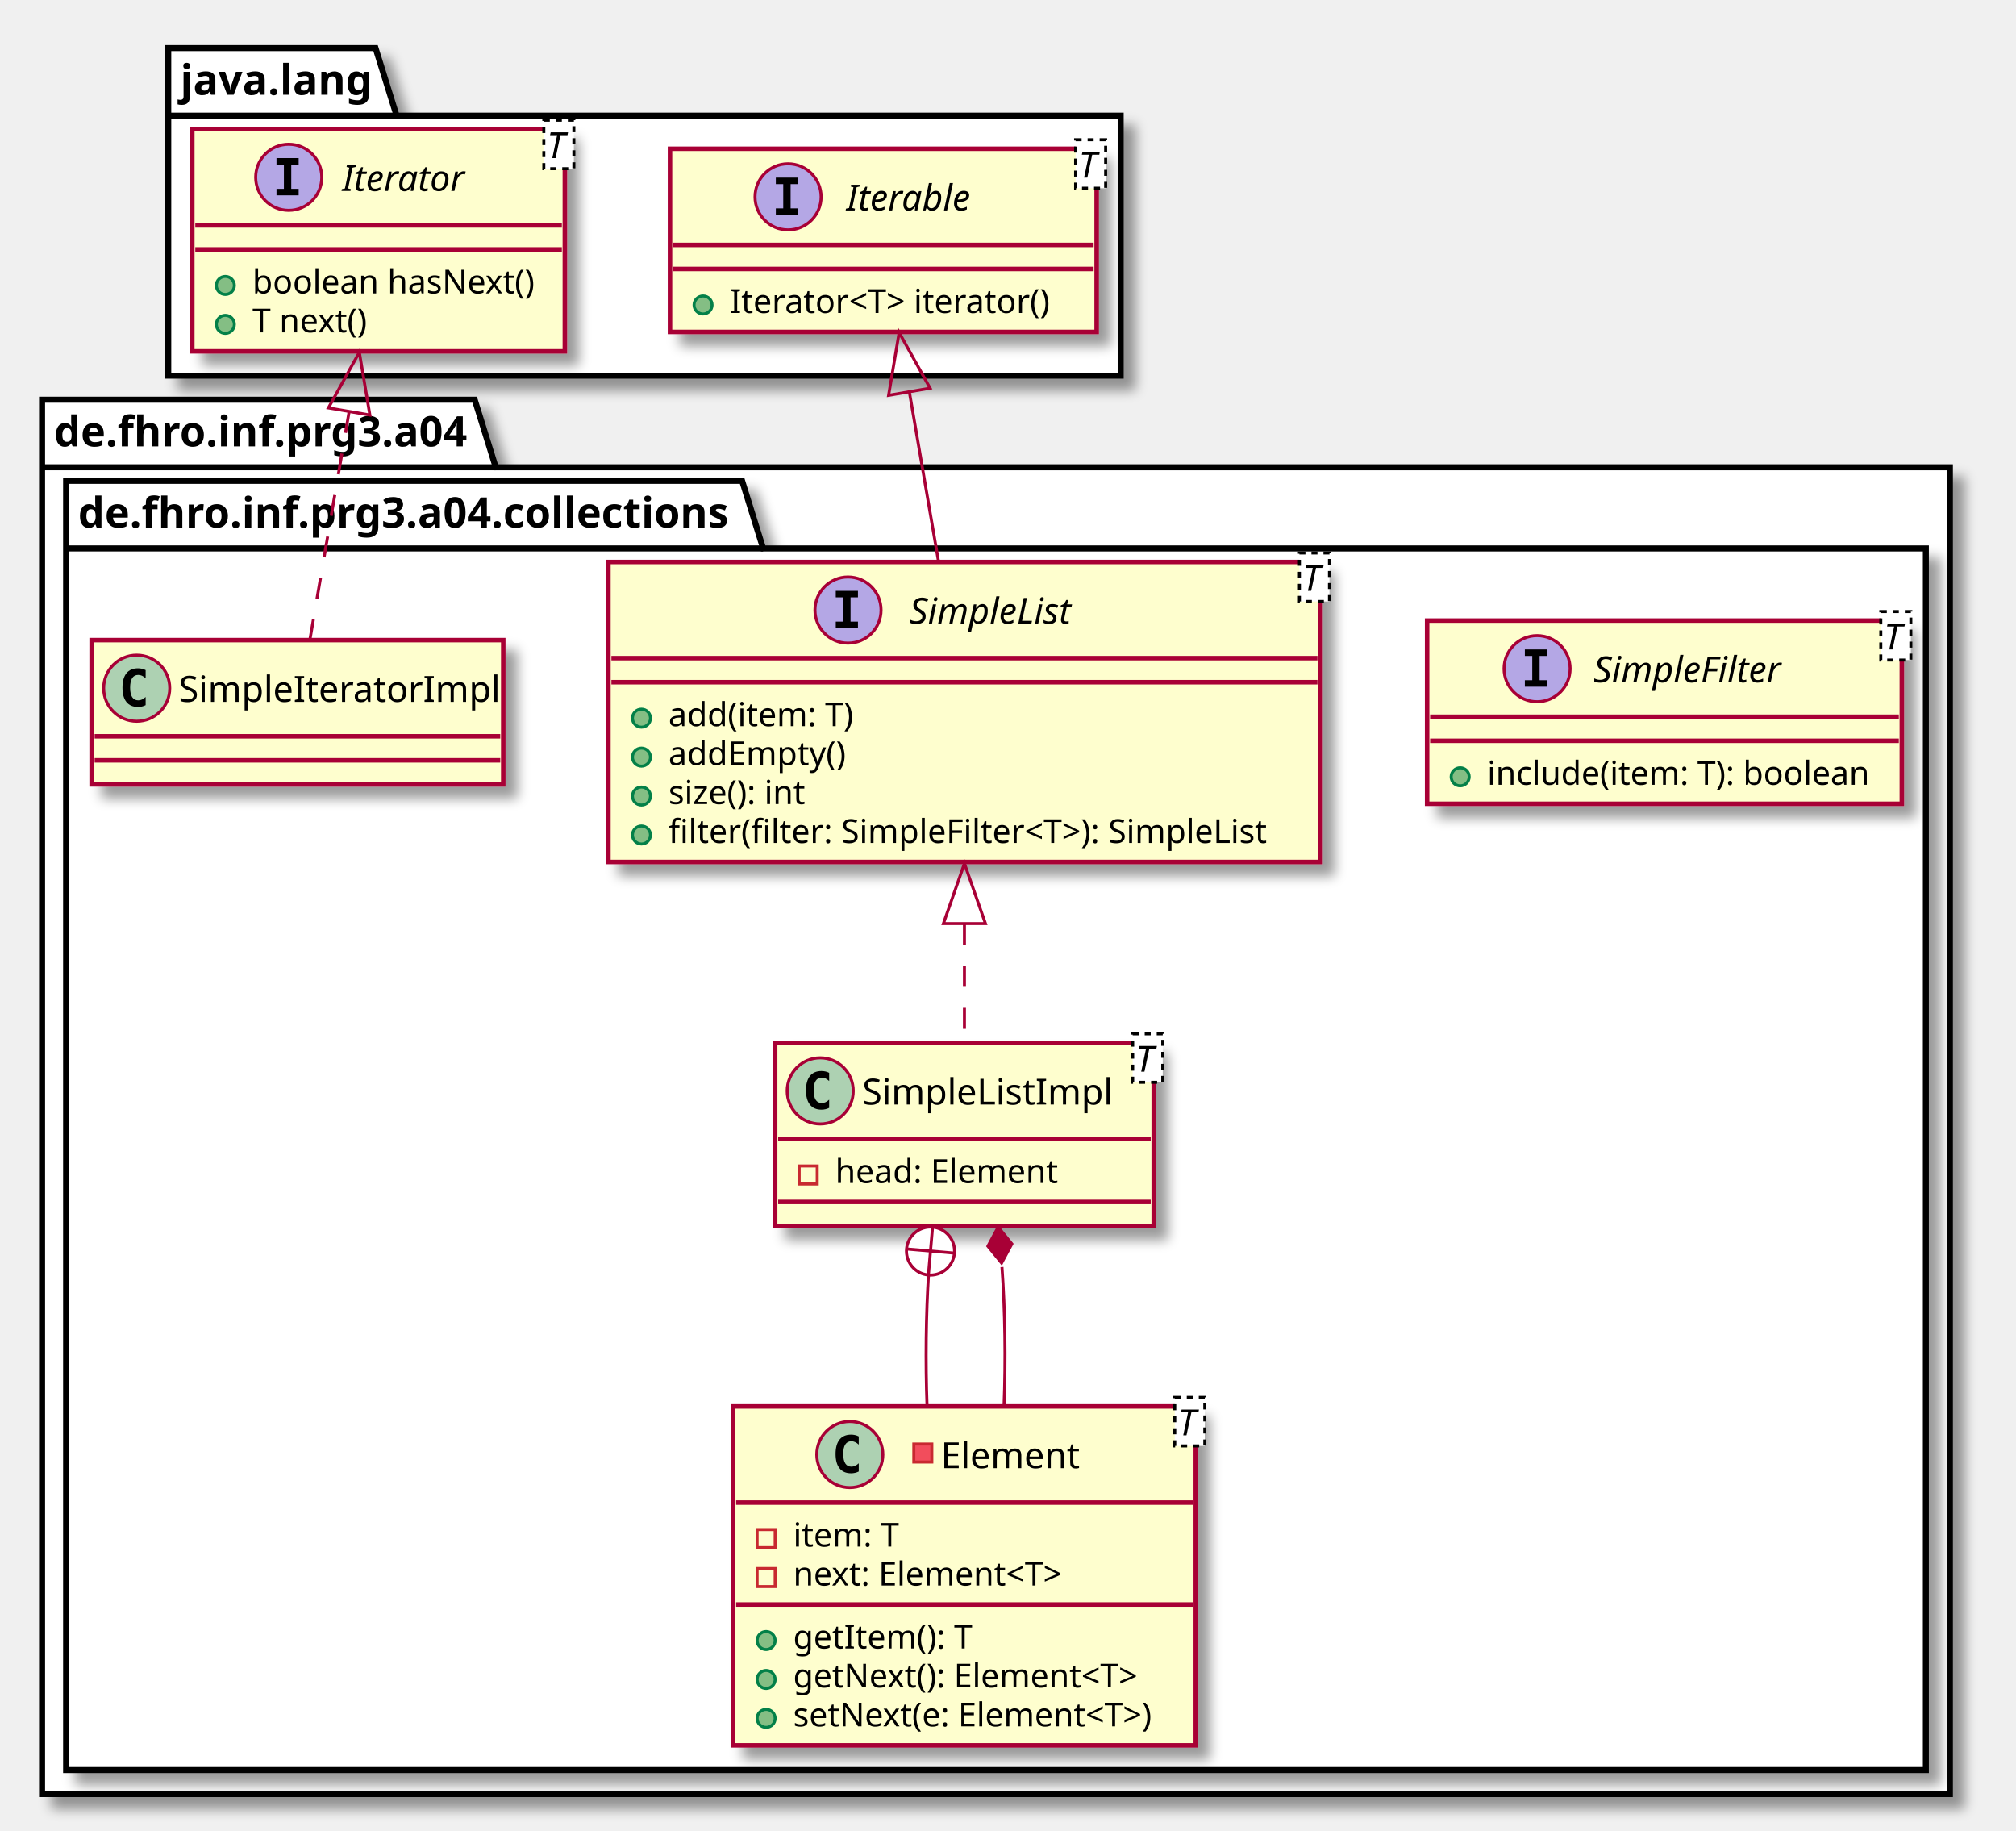
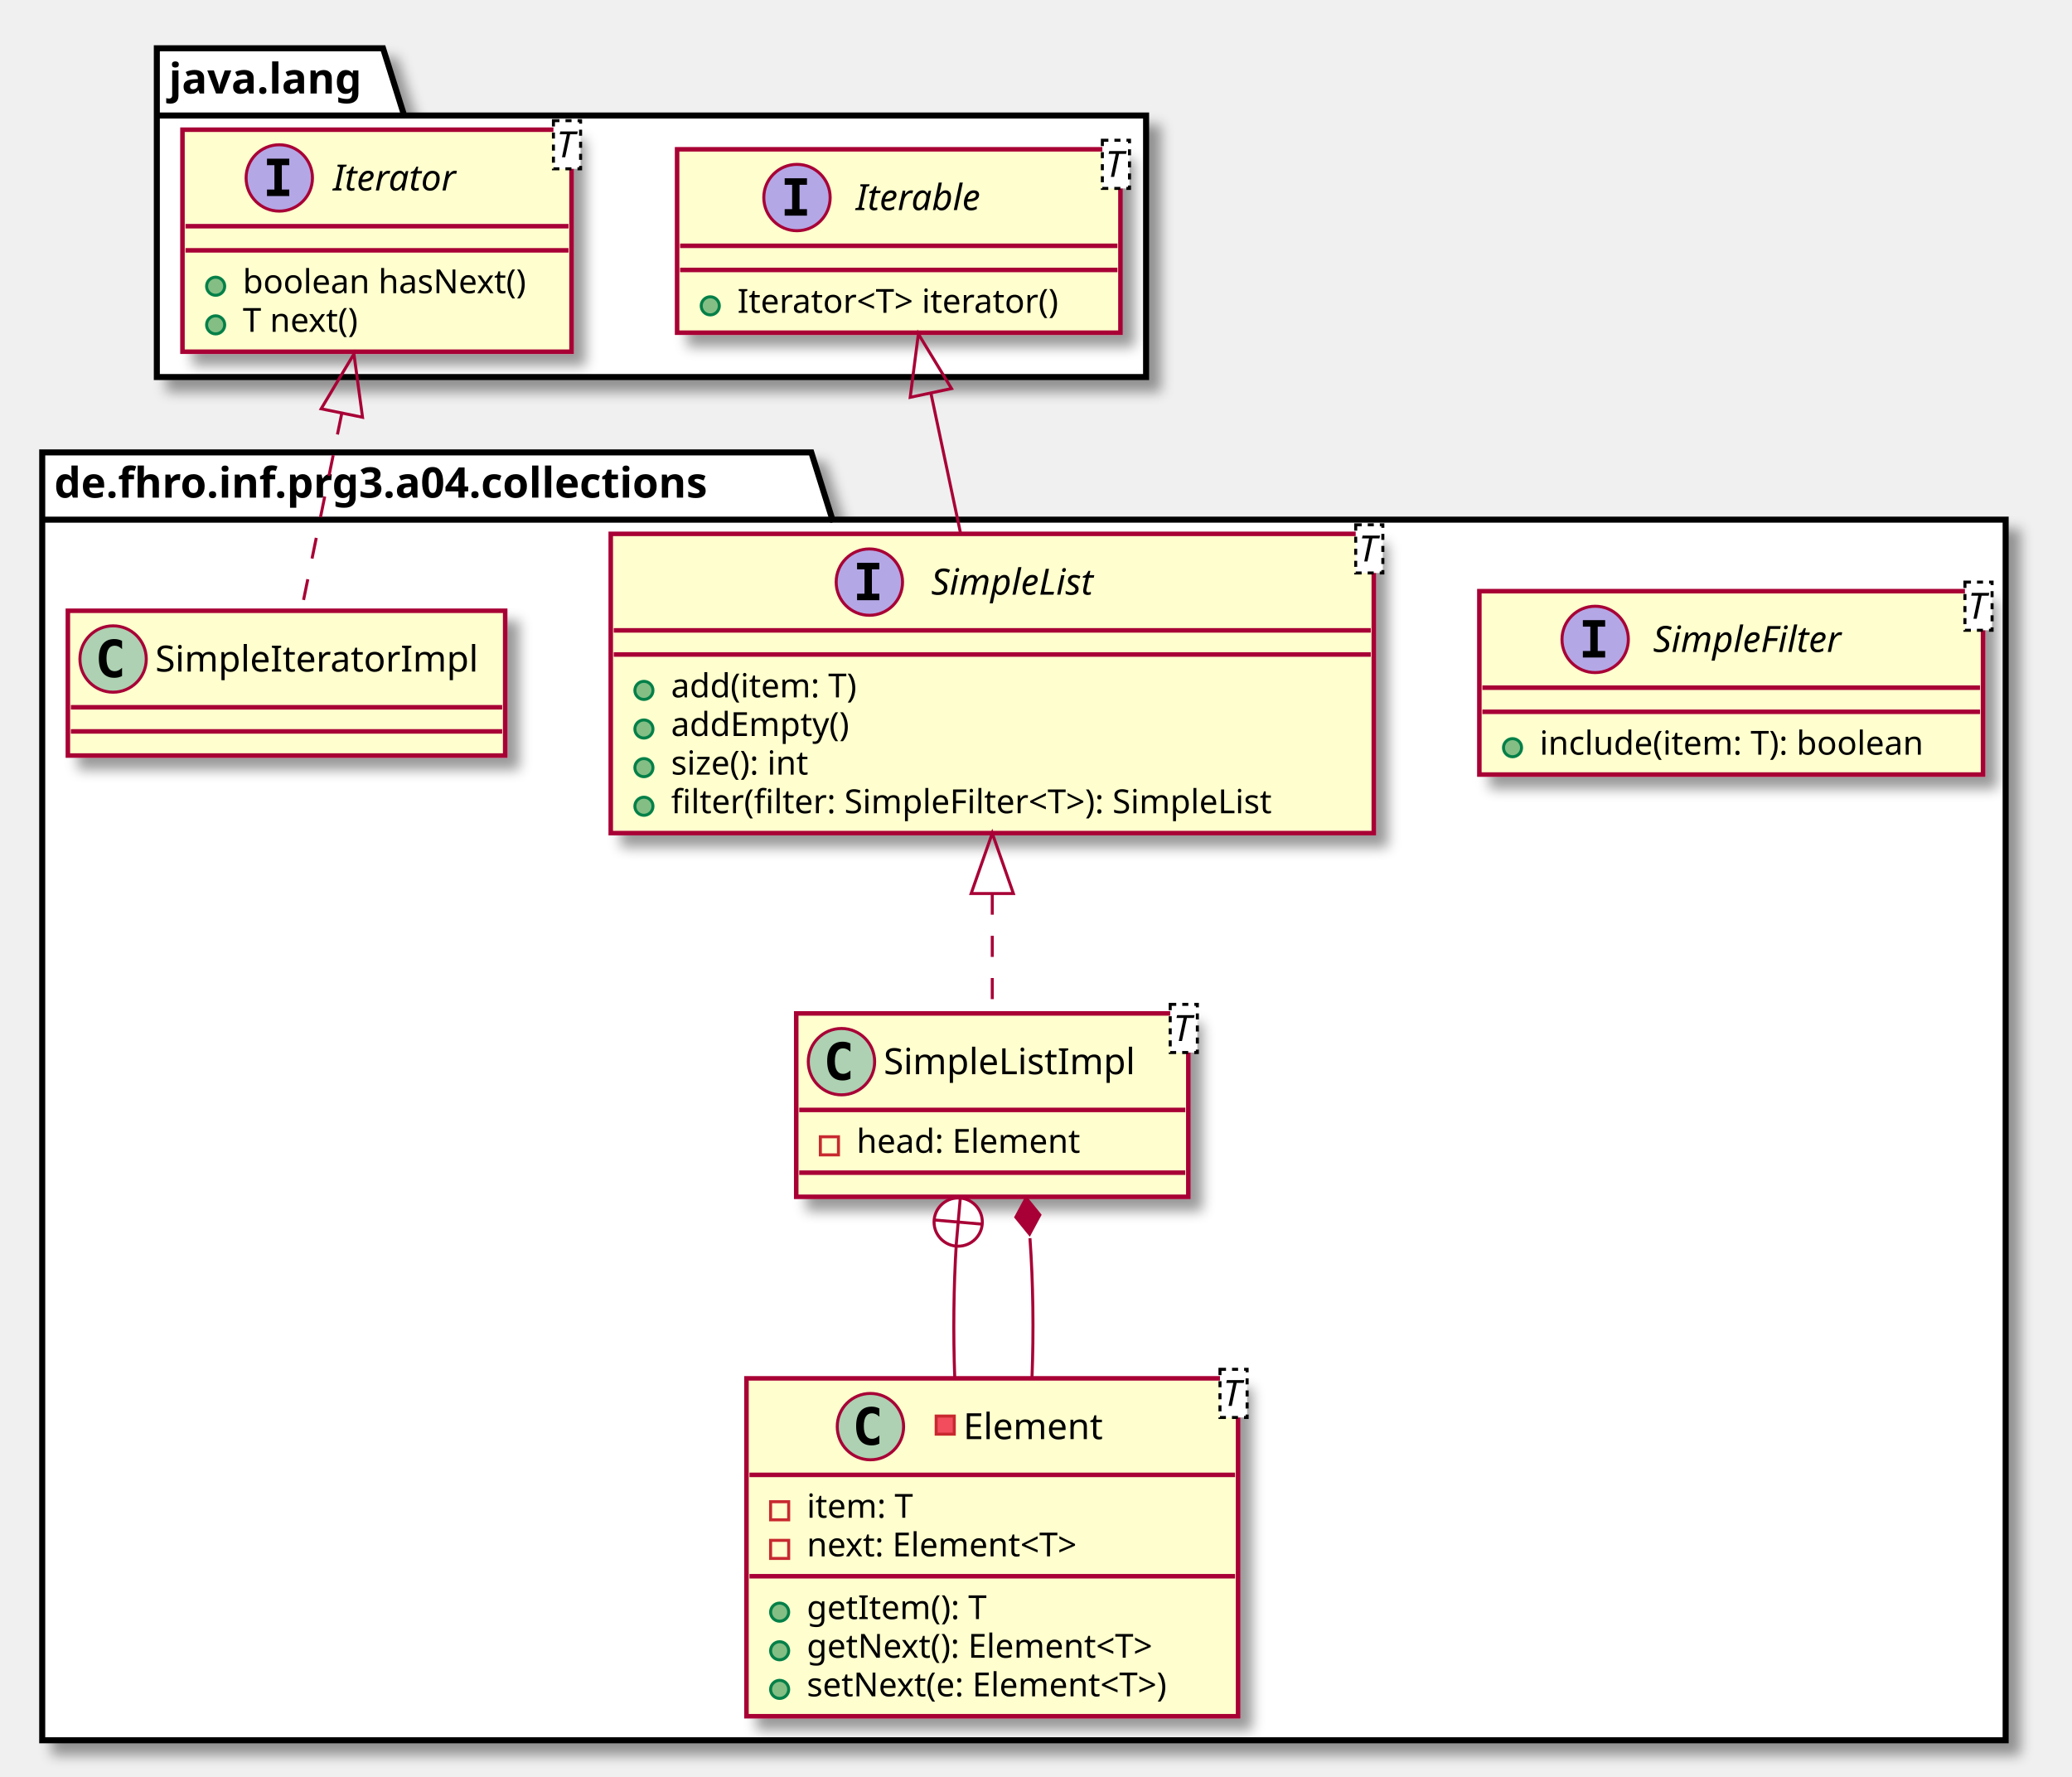
- <svg xmlns="http://www.w3.org/2000/svg" contentScriptType="application/ecmascript" contentStyleType="text/css" height="609px" preserveAspectRatio="none" style="width:671px;height:609px;" version="1.1" viewBox="0 0 671 609" width="671px" zoomAndPan="magnify">
+ <svg xmlns="http://www.w3.org/2000/svg" contentScriptType="application/ecmascript" contentStyleType="text/css" height="589px" preserveAspectRatio="none" style="width:687px;height:589px;" version="1.1" viewBox="0 0 687 589" width="687px" zoomAndPan="magnify">
  <defs>
-     <filter height="300%" id="f150wfd0z3h4fg" width="300%" x="-1" y="-1">
+     <filter height="300%" id="fitiefwssgg5f" width="300%" x="-1" y="-1">
      <feGaussianBlur result="blurOut" stdDeviation="2.0" />
      <feColorMatrix in="blurOut" result="blurOut2" type="matrix" values="0 0 0 0 0 0 0 0 0 0 0 0 0 0 0 0 0 0 .4 0" />
      <feOffset dx="4.0" dy="4.0" in="blurOut2" result="blurOut3" />
      <feBlend in="SourceGraphic" in2="blurOut3" mode="normal" />
    </filter>
  </defs>
  <g>
-     <polygon fill="#FFFFFF" filter="url(#f150wfd0z3h4fg)" points="56,16,125,16,132,38.488,373,38.488,373,125,56,125,56,16" style="stroke: #000000; stroke-width: 2.0;" />
-     <line style="stroke: #000000; stroke-width: 2.0;" x1="56" x2="132" y1="38.488" y2="38.488" />
-     <text fill="#000000" font-family="sans-serif" font-size="14" font-weight="bold" lengthAdjust="spacingAndGlyphs" textLength="63" x="60" y="31.535">java.lang</text>
-     <polygon fill="#FFFFFF" filter="url(#f150wfd0z3h4fg)" points="14,133,158,133,165,155.488,649,155.488,649,597,14,597,14,133" style="stroke: #000000; stroke-width: 2.0;" />
-     <line style="stroke: #000000; stroke-width: 2.0;" x1="14" x2="165" y1="155.488" y2="155.488" />
-     <text fill="#000000" font-family="sans-serif" font-size="14" font-weight="bold" lengthAdjust="spacingAndGlyphs" textLength="138" x="18" y="148.535">de.fhro.inf.prg3.a04</text>
-     <polygon fill="#FFFFFF" filter="url(#f150wfd0z3h4fg)" points="22,160,247,160,254,182.488,641,182.488,641,589,22,589,22,160" style="stroke: #000000; stroke-width: 2.0;" />
-     <line style="stroke: #000000; stroke-width: 2.0;" x1="22" x2="254" y1="182.488" y2="182.488" />
-     <text fill="#000000" font-family="sans-serif" font-size="14" font-weight="bold" lengthAdjust="spacingAndGlyphs" textLength="219" x="26" y="175.535">de.fhro.inf.prg3.a04.collections</text>
-     <rect fill="#FEFECE" filter="url(#f150wfd0z3h4fg)" height="60.955" id="Iterable" style="stroke: #A80036; stroke-width: 1.5;" width="142" x="223" y="49.5" />
-     <ellipse cx="262.3" cy="65.5" fill="#B4A7E5" rx="11" ry="11" style="stroke: #A80036; stroke-width: 1.0;" />
-     <path d="M258.228,61.265 L258.228,59.107 L265.607,59.107 L265.607,61.265 L263.142,61.265 L263.142,69.342 L265.607,69.342 L265.607,71.5 L258.228,71.5 L258.228,69.342 L260.693,69.342 L260.693,61.265 Z " />
-     <text fill="#000000" font-family="sans-serif" font-size="12" font-style="italic" lengthAdjust="spacingAndGlyphs" textLength="44" x="281.7" y="70.035">Iterable</text>
-     <rect fill="#FFFFFF" height="16.133" style="stroke: #000000; stroke-width: 1.0; stroke-dasharray: 2.0,2.0;" width="10" x="358" y="46.5" />
-     <text fill="#000000" font-family="sans-serif" font-size="12" font-style="italic" lengthAdjust="spacingAndGlyphs" textLength="8" x="359" y="59.102">T</text>
-     <line style="stroke: #A80036; stroke-width: 1.5;" x1="224" x2="364" y1="81.5" y2="81.5" />
-     <line style="stroke: #A80036; stroke-width: 1.5;" x1="224" x2="364" y1="89.5" y2="89.5" />
-     <ellipse cx="234" cy="101.478" fill="#84BE84" rx="3" ry="3" style="stroke: #038048; stroke-width: 1.0;" />
-     <text fill="#000000" font-family="sans-serif" font-size="11" lengthAdjust="spacingAndGlyphs" textLength="116" x="243" y="104.135">Iterator&lt;T&gt; iterator()</text>
-     <rect fill="#FEFECE" filter="url(#f150wfd0z3h4fg)" height="73.91" id="Iterator" style="stroke: #A80036; stroke-width: 1.5;" width="124" x="64" y="43" />
-     <ellipse cx="96.1" cy="59" fill="#B4A7E5" rx="11" ry="11" style="stroke: #A80036; stroke-width: 1.0;" />
-     <path d="M92.028,54.765 L92.028,52.607 L99.407,52.607 L99.407,54.765 L96.942,54.765 L96.942,62.842 L99.407,62.842 L99.407,65 L92.028,65 L92.028,62.842 L94.493,62.842 L94.493,54.765 Z " />
-     <text fill="#000000" font-family="sans-serif" font-size="12" font-style="italic" lengthAdjust="spacingAndGlyphs" textLength="42" x="113.9" y="63.535">Iterator</text>
-     <rect fill="#FFFFFF" height="16.133" style="stroke: #000000; stroke-width: 1.0; stroke-dasharray: 2.0,2.0;" width="10" x="181" y="40" />
-     <text fill="#000000" font-family="sans-serif" font-size="12" font-style="italic" lengthAdjust="spacingAndGlyphs" textLength="8" x="182" y="52.602">T</text>
-     <line style="stroke: #A80036; stroke-width: 1.5;" x1="65" x2="187" y1="75" y2="75" />
-     <line style="stroke: #A80036; stroke-width: 1.5;" x1="65" x2="187" y1="83" y2="83" />
-     <ellipse cx="75" cy="94.978" fill="#84BE84" rx="3" ry="3" style="stroke: #038048; stroke-width: 1.0;" />
-     <text fill="#000000" font-family="sans-serif" font-size="11" lengthAdjust="spacingAndGlyphs" textLength="98" x="84" y="97.635">boolean hasNext()</text>
-     <ellipse cx="75" cy="107.933" fill="#84BE84" rx="3" ry="3" style="stroke: #038048; stroke-width: 1.0;" />
-     <text fill="#000000" font-family="sans-serif" font-size="11" lengthAdjust="spacingAndGlyphs" textLength="42" x="84" y="110.59">T next()</text>
-     <rect fill="#FEFECE" filter="url(#f150wfd0z3h4fg)" height="60.955" id="SimpleFilter" style="stroke: #A80036; stroke-width: 1.5;" width="158" x="475" y="206.5" />
-     <ellipse cx="511.6" cy="222.5" fill="#B4A7E5" rx="11" ry="11" style="stroke: #A80036; stroke-width: 1.0;" />
-     <path d="M507.528,218.265 L507.528,216.107 L514.907,216.107 L514.907,218.265 L512.442,218.265 L512.442,226.342 L514.907,226.342 L514.907,228.5 L507.528,228.5 L507.528,226.342 L509.993,226.342 L509.993,218.265 Z " />
-     <text fill="#000000" font-family="sans-serif" font-size="12" font-style="italic" lengthAdjust="spacingAndGlyphs" textLength="66" x="530.4" y="227.035">SimpleFilter</text>
-     <rect fill="#FFFFFF" height="16.133" style="stroke: #000000; stroke-width: 1.0; stroke-dasharray: 2.0,2.0;" width="10" x="626" y="203.5" />
-     <text fill="#000000" font-family="sans-serif" font-size="12" font-style="italic" lengthAdjust="spacingAndGlyphs" textLength="8" x="627" y="216.102">T</text>
-     <line style="stroke: #A80036; stroke-width: 1.5;" x1="476" x2="632" y1="238.5" y2="238.5" />
-     <line style="stroke: #A80036; stroke-width: 1.5;" x1="476" x2="632" y1="246.5" y2="246.5" />
-     <ellipse cx="486" cy="258.478" fill="#84BE84" rx="3" ry="3" style="stroke: #038048; stroke-width: 1.0;" />
-     <text fill="#000000" font-family="sans-serif" font-size="11" lengthAdjust="spacingAndGlyphs" textLength="132" x="495" y="261.135">include(item: T): boolean</text>
-     <rect fill="#FEFECE" filter="url(#f150wfd0z3h4fg)" height="99.82" id="SimpleList" style="stroke: #A80036; stroke-width: 1.5;" width="237" x="202.5" y="187" />
-     <ellipse cx="282.25" cy="203" fill="#B4A7E5" rx="11" ry="11" style="stroke: #A80036; stroke-width: 1.0;" />
-     <path d="M278.178,198.765 L278.178,196.607 L285.557,196.607 L285.557,198.765 L283.092,198.765 L283.092,206.842 L285.557,206.842 L285.557,209 L278.178,209 L278.178,206.842 L280.643,206.842 L280.643,198.765 Z " />
-     <text fill="#000000" font-family="sans-serif" font-size="12" font-style="italic" lengthAdjust="spacingAndGlyphs" textLength="57" x="302.75" y="207.535">SimpleList</text>
-     <rect fill="#FFFFFF" height="16.133" style="stroke: #000000; stroke-width: 1.0; stroke-dasharray: 2.0,2.0;" width="10" x="432.5" y="184" />
-     <text fill="#000000" font-family="sans-serif" font-size="12" font-style="italic" lengthAdjust="spacingAndGlyphs" textLength="8" x="433.5" y="196.602">T</text>
-     <line style="stroke: #A80036; stroke-width: 1.5;" x1="203.5" x2="438.5" y1="219" y2="219" />
-     <line style="stroke: #A80036; stroke-width: 1.5;" x1="203.5" x2="438.5" y1="227" y2="227" />
-     <ellipse cx="213.5" cy="238.977" fill="#84BE84" rx="3" ry="3" style="stroke: #038048; stroke-width: 1.0;" />
-     <text fill="#000000" font-family="sans-serif" font-size="11" lengthAdjust="spacingAndGlyphs" textLength="64" x="222.5" y="241.635">add(item: T)</text>
-     <ellipse cx="213.5" cy="251.933" fill="#84BE84" rx="3" ry="3" style="stroke: #038048; stroke-width: 1.0;" />
-     <text fill="#000000" font-family="sans-serif" font-size="11" lengthAdjust="spacingAndGlyphs" textLength="61" x="222.5" y="254.59">addEmpty()</text>
-     <ellipse cx="213.5" cy="264.888" fill="#84BE84" rx="3" ry="3" style="stroke: #038048; stroke-width: 1.0;" />
-     <text fill="#000000" font-family="sans-serif" font-size="11" lengthAdjust="spacingAndGlyphs" textLength="49" x="222.5" y="267.545">size(): int</text>
-     <ellipse cx="213.5" cy="277.843" fill="#84BE84" rx="3" ry="3" style="stroke: #038048; stroke-width: 1.0;" />
-     <text fill="#000000" font-family="sans-serif" font-size="11" lengthAdjust="spacingAndGlyphs" textLength="211" x="222.5" y="280.5">filter(filter: SimpleFilter&lt;T&gt;): SimpleList</text>
-     <rect fill="#FEFECE" filter="url(#f150wfd0z3h4fg)" height="60.955" id="SimpleListImpl" style="stroke: #A80036; stroke-width: 1.5;" width="126" x="258" y="347" />
-     <ellipse cx="273" cy="363" fill="#ADD1B2" rx="11" ry="11" style="stroke: #A80036; stroke-width: 1.0;" />
-     <path d="M275.973,368.643 Q275.392,368.942 274.753,369.091 Q274.114,369.241 273.408,369.241 Q270.901,369.241 269.582,367.589 Q268.262,365.937 268.262,362.816 Q268.262,359.687 269.582,358.035 Q270.901,356.383 273.408,356.383 Q274.114,356.383 274.761,356.532 Q275.409,356.682 275.973,356.981 L275.973,359.703 Q275.342,359.122 274.749,358.852 Q274.155,358.582 273.524,358.582 Q272.18,358.582 271.495,359.649 Q270.81,360.716 270.81,362.816 Q270.81,364.908 271.495,365.974 Q272.18,367.041 273.524,367.041 Q274.155,367.041 274.749,366.771 Q275.342,366.502 275.973,365.92 Z " />
-     <text fill="#000000" font-family="sans-serif" font-size="12" lengthAdjust="spacingAndGlyphs" textLength="82" x="287" y="367.535">SimpleListImpl</text>
-     <rect fill="#FFFFFF" height="16.133" style="stroke: #000000; stroke-width: 1.0; stroke-dasharray: 2.0,2.0;" width="10" x="377" y="344" />
-     <text fill="#000000" font-family="sans-serif" font-size="12" font-style="italic" lengthAdjust="spacingAndGlyphs" textLength="8" x="378" y="356.602">T</text>
-     <line style="stroke: #A80036; stroke-width: 1.5;" x1="259" x2="383" y1="379" y2="379" />
-     <rect fill="none" height="6" style="stroke: #C82930; stroke-width: 1.0;" width="6" x="266" y="387.978" />
-     <text fill="#000000" font-family="sans-serif" font-size="11" lengthAdjust="spacingAndGlyphs" textLength="74" x="278" y="393.635">head: Element</text>
-     <line style="stroke: #A80036; stroke-width: 1.5;" x1="259" x2="383" y1="399.955" y2="399.955" />
-     <rect fill="#FEFECE" filter="url(#f150wfd0z3h4fg)" height="48" id="SimpleIteratorImpl" style="stroke: #A80036; stroke-width: 1.5;" width="137" x="30.5" y="213" />
-     <ellipse cx="45.5" cy="229" fill="#ADD1B2" rx="11" ry="11" style="stroke: #A80036; stroke-width: 1.0;" />
-     <path d="M48.473,234.643 Q47.892,234.942 47.253,235.091 Q46.614,235.241 45.908,235.241 Q43.401,235.241 42.081,233.589 Q40.762,231.937 40.762,228.816 Q40.762,225.686 42.081,224.035 Q43.401,222.383 45.908,222.383 Q46.614,222.383 47.261,222.532 Q47.909,222.682 48.473,222.981 L48.473,225.703 Q47.842,225.122 47.249,224.852 Q46.655,224.583 46.024,224.583 Q44.68,224.583 43.995,225.649 Q43.31,226.716 43.31,228.816 Q43.31,230.908 43.995,231.974 Q44.68,233.041 46.024,233.041 Q46.655,233.041 47.249,232.771 Q47.842,232.501 48.473,231.92 Z " />
-     <text fill="#000000" font-family="sans-serif" font-size="12" lengthAdjust="spacingAndGlyphs" textLength="105" x="59.5" y="233.535">SimpleIteratorImpl</text>
-     <line style="stroke: #A80036; stroke-width: 1.5;" x1="31.5" x2="166.5" y1="245" y2="245" />
-     <line style="stroke: #A80036; stroke-width: 1.5;" x1="31.5" x2="166.5" y1="253" y2="253" />
-     <rect fill="#FEFECE" filter="url(#f150wfd0z3h4fg)" height="112.775" id="Element" style="stroke: #A80036; stroke-width: 1.5;" width="154" x="244" y="468" />
-     <ellipse cx="282.85" cy="484" fill="#ADD1B2" rx="11" ry="11" style="stroke: #A80036; stroke-width: 1.0;" />
-     <path d="M285.823,489.643 Q285.242,489.942 284.603,490.091 Q283.964,490.241 283.258,490.241 Q280.751,490.241 279.432,488.589 Q278.112,486.937 278.112,483.816 Q278.112,480.687 279.432,479.035 Q280.751,477.383 283.258,477.383 Q283.964,477.383 284.611,477.532 Q285.259,477.682 285.823,477.981 L285.823,480.703 Q285.192,480.122 284.599,479.852 Q284.005,479.582 283.374,479.582 Q282.03,479.582 281.345,480.649 Q280.66,481.716 280.66,483.816 Q280.66,485.908 281.345,486.974 Q282.03,488.041 283.374,488.041 Q284.005,488.041 284.599,487.771 Q285.192,487.502 285.823,486.92 Z " />
-     <rect fill="#F24D5C" height="6" style="stroke: #C82930; stroke-width: 1.0;" width="6" x="304.15" y="480.5" />
-     <text fill="#000000" font-family="sans-serif" font-size="12" lengthAdjust="spacingAndGlyphs" textLength="46" x="313.15" y="488.535">Element</text>
-     <rect fill="#FFFFFF" height="16.133" style="stroke: #000000; stroke-width: 1.0; stroke-dasharray: 2.0,2.0;" width="10" x="391" y="465" />
-     <text fill="#000000" font-family="sans-serif" font-size="12" font-style="italic" lengthAdjust="spacingAndGlyphs" textLength="8" x="392" y="477.602">T</text>
-     <line style="stroke: #A80036; stroke-width: 1.5;" x1="245" x2="397" y1="500" y2="500" />
-     <rect fill="none" height="6" style="stroke: #C82930; stroke-width: 1.0;" width="6" x="252" y="508.978" />
-     <text fill="#000000" font-family="sans-serif" font-size="11" lengthAdjust="spacingAndGlyphs" textLength="36" x="264" y="514.635">item: T</text>
-     <rect fill="none" height="6" style="stroke: #C82930; stroke-width: 1.0;" width="6" x="252" y="521.933" />
-     <text fill="#000000" font-family="sans-serif" font-size="11" lengthAdjust="spacingAndGlyphs" textLength="97" x="264" y="527.59">next: Element&lt;T&gt;</text>
-     <line style="stroke: #A80036; stroke-width: 1.5;" x1="245" x2="397" y1="533.91" y2="533.91" />
-     <ellipse cx="255" cy="545.888" fill="#84BE84" rx="3" ry="3" style="stroke: #038048; stroke-width: 1.0;" />
-     <text fill="#000000" font-family="sans-serif" font-size="11" lengthAdjust="spacingAndGlyphs" textLength="61" x="264" y="548.545">getItem(): T</text>
-     <ellipse cx="255" cy="558.843" fill="#84BE84" rx="3" ry="3" style="stroke: #038048; stroke-width: 1.0;" />
-     <text fill="#000000" font-family="sans-serif" font-size="11" lengthAdjust="spacingAndGlyphs" textLength="123" x="264" y="561.5">getNext(): Element&lt;T&gt;</text>
-     <ellipse cx="255" cy="571.798" fill="#84BE84" rx="3" ry="3" style="stroke: #038048; stroke-width: 1.0;" />
-     <text fill="#000000" font-family="sans-serif" font-size="11" lengthAdjust="spacingAndGlyphs" textLength="128" x="264" y="574.455">setNext(e: Element&lt;T&gt;)</text>
-     <path d="M302.691,130.535 C305.798,148.603 309.296,168.946 312.396,186.971 " fill="none" id="Iterable-SimpleList" style="stroke: #A80036; stroke-width: 1.0;" />
-     <polygon fill="none" points="295.761,131.541,299.27,110.644,309.558,129.168,295.761,131.541" style="stroke: #A80036; stroke-width: 1.0;" />
-     <path d="M321,307.356 C321,321.195 321,335.028 321,346.707 " fill="none" id="SimpleList-SimpleListImpl" style="stroke: #A80036; stroke-width: 1.0; stroke-dasharray: 7.0,7.0;" />
-     <polygon fill="none" points="314,307.327,321,287.327,328,307.327,314,307.327" style="stroke: #A80036; stroke-width: 1.0;" />
-     <path d="M116.175,137.128 C111.695,163.18 106.63,192.631 103.168,212.762 " fill="none" id="Iterator-SimpleIteratorImpl" style="stroke: #A80036; stroke-width: 1.0; stroke-dasharray: 7.0,7.0;" />
-     <polygon fill="none" points="109.313,135.731,119.601,117.207,123.11,138.104,109.313,135.731" style="stroke: #A80036; stroke-width: 1.0;" />
-     <path d="M309.084,423.416 C308.192,437.506 308.016,453.177 308.554,467.894 " fill="none" id="SimpleListImpl-Element" style="stroke: #A80036; stroke-width: 1.0;" />
-     <ellipse cx="309.703" cy="416.286" fill="#FFFFFF" rx="8" ry="8" style="stroke: #A80036; stroke-width: 1.0;" />
-     <line style="stroke: #A80036; stroke-width: 1.0;" x1="309.011" x2="310.395" y1="424.256" y2="408.316" />
-     <line style="stroke: #A80036; stroke-width: 1.0;" x1="301.733" x2="317.673" y1="415.594" y2="416.978" />
-     <path d="M334.178,467.894 C334.773,452.544 334.544,436.156 333.491,421.607 " fill="none" id="Element-SimpleListImpl" style="stroke: #A80036; stroke-width: 1.0;" />
-     <polygon fill="#A80036" points="332.229,408.316,328.814,414.667,333.363,420.262,336.778,413.911,332.229,408.316" style="stroke: #A80036; stroke-width: 1.0;" />
+     <polygon fill="#FFFFFF" filter="url(#fitiefwssgg5f)" points="52,16,127,16,134,38.297,380,38.297,380,125,52,125,52,16" style="stroke: #000000; stroke-width: 2.0;" />
+     <line style="stroke: #000000; stroke-width: 2.0;" x1="52" x2="134" y1="38.297" y2="38.297" />
+     <text fill="#000000" font-family="sans-serif" font-size="14" font-weight="bold" lengthAdjust="spacingAndGlyphs" textLength="69" x="56" y="30.995">java.lang</text>
+     <polygon fill="#FFFFFF" filter="url(#fitiefwssgg5f)" points="14,150,269,150,276,172.297,665,172.297,665,577,14,577,14,150" style="stroke: #000000; stroke-width: 2.0;" />
+     <line style="stroke: #000000; stroke-width: 2.0;" x1="14" x2="276" y1="172.297" y2="172.297" />
+     <text fill="#000000" font-family="sans-serif" font-size="14" font-weight="bold" lengthAdjust="spacingAndGlyphs" textLength="249" x="18" y="164.995">de.fhro.inf.prg3.a04.collections</text>
+     <rect fill="#FEFECE" filter="url(#fitiefwssgg5f)" height="60.805" id="Iterable" style="stroke: #A80036; stroke-width: 1.5;" width="147" x="224.5" y="49.5" />
+     <ellipse cx="264.25" cy="65.5" fill="#B4A7E5" rx="11" ry="11" style="stroke: #A80036; stroke-width: 1.0;" />
+     <path d="M260.172,61.266 L260.172,59.109 L267.562,59.109 L267.562,61.266 L265.094,61.266 L265.094,69.344 L267.562,69.344 L267.562,71.5 L260.172,71.5 L260.172,69.344 L262.641,69.344 L262.641,61.266 L260.172,61.266 Z " />
+     <text fill="#000000" font-family="sans-serif" font-size="12" font-style="italic" lengthAdjust="spacingAndGlyphs" textLength="49" x="283.75" y="69.654">Iterable</text>
+     <rect fill="#FFFFFF" height="15.969" style="stroke: #000000; stroke-width: 1.0; stroke-dasharray: 2.0,2.0;" width="9" x="365.5" y="46.5" />
+     <text fill="#000000" font-family="sans-serif" font-size="12" font-style="italic" lengthAdjust="spacingAndGlyphs" textLength="7" x="366.5" y="58.639">T</text>
+     <line style="stroke: #A80036; stroke-width: 1.5;" x1="225.5" x2="370.5" y1="81.5" y2="81.5" />
+     <line style="stroke: #A80036; stroke-width: 1.5;" x1="225.5" x2="370.5" y1="89.5" y2="89.5" />
+     <ellipse cx="235.5" cy="101.402" fill="#84BE84" rx="3" ry="3" style="stroke: #038048; stroke-width: 1.0;" />
+     <text fill="#000000" font-family="sans-serif" font-size="11" lengthAdjust="spacingAndGlyphs" textLength="121" x="244.5" y="103.71">Iterator&lt;T&gt; iterator()</text>
+     <rect fill="#FEFECE" filter="url(#fitiefwssgg5f)" height="73.609" id="Iterator" style="stroke: #A80036; stroke-width: 1.5;" width="129" x="60.5" y="43" />
+     <ellipse cx="92.6" cy="59" fill="#B4A7E5" rx="11" ry="11" style="stroke: #A80036; stroke-width: 1.0;" />
+     <path d="M88.522,54.766 L88.522,52.609 L95.912,52.609 L95.912,54.766 L93.444,54.766 L93.444,62.844 L95.912,62.844 L95.912,65 L88.522,65 L88.522,62.844 L90.991,62.844 L90.991,54.766 L88.522,54.766 Z " />
+     <text fill="#000000" font-family="sans-serif" font-size="12" font-style="italic" lengthAdjust="spacingAndGlyphs" textLength="48" x="110.4" y="63.154">Iterator</text>
+     <rect fill="#FFFFFF" height="15.969" style="stroke: #000000; stroke-width: 1.0; stroke-dasharray: 2.0,2.0;" width="9" x="183.5" y="40" />
+     <text fill="#000000" font-family="sans-serif" font-size="12" font-style="italic" lengthAdjust="spacingAndGlyphs" textLength="7" x="184.5" y="52.139">T</text>
+     <line style="stroke: #A80036; stroke-width: 1.5;" x1="61.5" x2="188.5" y1="75" y2="75" />
+     <line style="stroke: #A80036; stroke-width: 1.5;" x1="61.5" x2="188.5" y1="83" y2="83" />
+     <ellipse cx="71.5" cy="94.902" fill="#84BE84" rx="3" ry="3" style="stroke: #038048; stroke-width: 1.0;" />
+     <text fill="#000000" font-family="sans-serif" font-size="11" lengthAdjust="spacingAndGlyphs" textLength="103" x="80.5" y="97.21">boolean hasNext()</text>
+     <ellipse cx="71.5" cy="107.707" fill="#84BE84" rx="3" ry="3" style="stroke: #038048; stroke-width: 1.0;" />
+     <text fill="#000000" font-family="sans-serif" font-size="11" lengthAdjust="spacingAndGlyphs" textLength="43" x="80.5" y="110.015">T next()</text>
+     <rect fill="#FEFECE" filter="url(#fitiefwssgg5f)" height="60.805" id="SimpleFilter" style="stroke: #A80036; stroke-width: 1.5;" width="167" x="490.5" y="196" />
+     <ellipse cx="528.9" cy="212" fill="#B4A7E5" rx="11" ry="11" style="stroke: #A80036; stroke-width: 1.0;" />
+     <path d="M524.822,207.766 L524.822,205.609 L532.212,205.609 L532.212,207.766 L529.744,207.766 L529.744,215.844 L532.212,215.844 L532.212,218 L524.822,218 L524.822,215.844 L527.291,215.844 L527.291,207.766 L524.822,207.766 Z " />
+     <text fill="#000000" font-family="sans-serif" font-size="12" font-style="italic" lengthAdjust="spacingAndGlyphs" textLength="72" x="548.1" y="216.154">SimpleFilter</text>
+     <rect fill="#FFFFFF" height="15.969" style="stroke: #000000; stroke-width: 1.0; stroke-dasharray: 2.0,2.0;" width="9" x="651.5" y="193" />
+     <text fill="#000000" font-family="sans-serif" font-size="12" font-style="italic" lengthAdjust="spacingAndGlyphs" textLength="7" x="652.5" y="205.139">T</text>
+     <line style="stroke: #A80036; stroke-width: 1.5;" x1="491.5" x2="656.5" y1="228" y2="228" />
+     <line style="stroke: #A80036; stroke-width: 1.5;" x1="491.5" x2="656.5" y1="236" y2="236" />
+     <ellipse cx="501.5" cy="247.902" fill="#84BE84" rx="3" ry="3" style="stroke: #038048; stroke-width: 1.0;" />
+     <text fill="#000000" font-family="sans-serif" font-size="11" lengthAdjust="spacingAndGlyphs" textLength="141" x="510.5" y="250.21">include(item: T): boolean</text>
+     <rect fill="#FEFECE" filter="url(#fitiefwssgg5f)" height="99.219" id="SimpleList" style="stroke: #A80036; stroke-width: 1.5;" width="253" x="202.5" y="177" />
+     <ellipse cx="288.25" cy="193" fill="#B4A7E5" rx="11" ry="11" style="stroke: #A80036; stroke-width: 1.0;" />
+     <path d="M284.172,188.766 L284.172,186.609 L291.562,186.609 L291.562,188.766 L289.094,188.766 L289.094,196.844 L291.562,196.844 L291.562,199 L284.172,199 L284.172,196.844 L286.641,196.844 L286.641,188.766 L284.172,188.766 Z " />
+     <text fill="#000000" font-family="sans-serif" font-size="12" font-style="italic" lengthAdjust="spacingAndGlyphs" textLength="62" x="308.75" y="197.154">SimpleList</text>
+     <rect fill="#FFFFFF" height="15.969" style="stroke: #000000; stroke-width: 1.0; stroke-dasharray: 2.0,2.0;" width="9" x="449.5" y="174" />
+     <text fill="#000000" font-family="sans-serif" font-size="12" font-style="italic" lengthAdjust="spacingAndGlyphs" textLength="7" x="450.5" y="186.139">T</text>
+     <line style="stroke: #A80036; stroke-width: 1.5;" x1="203.5" x2="454.5" y1="209" y2="209" />
+     <line style="stroke: #A80036; stroke-width: 1.5;" x1="203.5" x2="454.5" y1="217" y2="217" />
+     <ellipse cx="213.5" cy="228.902" fill="#84BE84" rx="3" ry="3" style="stroke: #038048; stroke-width: 1.0;" />
+     <text fill="#000000" font-family="sans-serif" font-size="11" lengthAdjust="spacingAndGlyphs" textLength="69" x="222.5" y="231.21">add(item: T)</text>
+     <ellipse cx="213.5" cy="241.707" fill="#84BE84" rx="3" ry="3" style="stroke: #038048; stroke-width: 1.0;" />
+     <text fill="#000000" font-family="sans-serif" font-size="11" lengthAdjust="spacingAndGlyphs" textLength="64" x="222.5" y="244.015">addEmpty()</text>
+     <ellipse cx="213.5" cy="254.512" fill="#84BE84" rx="3" ry="3" style="stroke: #038048; stroke-width: 1.0;" />
+     <text fill="#000000" font-family="sans-serif" font-size="11" lengthAdjust="spacingAndGlyphs" textLength="52" x="222.5" y="256.82">size(): int</text>
+     <ellipse cx="213.5" cy="267.316" fill="#84BE84" rx="3" ry="3" style="stroke: #038048; stroke-width: 1.0;" />
+     <text fill="#000000" font-family="sans-serif" font-size="11" lengthAdjust="spacingAndGlyphs" textLength="227" x="222.5" y="269.625">filter(filter: SimpleFilter&lt;T&gt;): SimpleList</text>
+     <rect fill="#FEFECE" filter="url(#fitiefwssgg5f)" height="60.805" id="SimpleListImpl" style="stroke: #A80036; stroke-width: 1.5;" width="130" x="264" y="336" />
+     <ellipse cx="279" cy="352" fill="#ADD1B2" rx="11" ry="11" style="stroke: #A80036; stroke-width: 1.0;" />
+     <path d="M281.969,357.641 Q281.391,357.938 280.75,358.086 Q280.109,358.234 279.406,358.234 Q276.906,358.234 275.586,356.586 Q274.266,354.938 274.266,351.812 Q274.266,348.688 275.586,347.031 Q276.906,345.375 279.406,345.375 Q280.109,345.375 280.758,345.531 Q281.406,345.688 281.969,345.984 L281.969,348.703 Q281.344,348.125 280.75,347.852 Q280.156,347.578 279.531,347.578 Q278.188,347.578 277.5,348.648 Q276.812,349.719 276.812,351.812 Q276.812,353.906 277.5,354.977 Q278.188,356.047 279.531,356.047 Q280.156,356.047 280.75,355.773 Q281.344,355.5 281.969,354.922 L281.969,357.641 Z " />
+     <text fill="#000000" font-family="sans-serif" font-size="12" lengthAdjust="spacingAndGlyphs" textLength="87" x="293" y="356.154">SimpleListImpl</text>
+     <rect fill="#FFFFFF" height="15.969" style="stroke: #000000; stroke-width: 1.0; stroke-dasharray: 2.0,2.0;" width="9" x="388" y="333" />
+     <text fill="#000000" font-family="sans-serif" font-size="12" font-style="italic" lengthAdjust="spacingAndGlyphs" textLength="7" x="389" y="345.139">T</text>
+     <line style="stroke: #A80036; stroke-width: 1.5;" x1="265" x2="393" y1="368" y2="368" />
+     <rect fill="none" height="6" style="stroke: #C82930; stroke-width: 1.0;" width="6" x="272" y="376.902" />
+     <text fill="#000000" font-family="sans-serif" font-size="11" lengthAdjust="spacingAndGlyphs" textLength="82" x="284" y="382.21">head: Element</text>
+     <line style="stroke: #A80036; stroke-width: 1.5;" x1="265" x2="393" y1="388.805" y2="388.805" />
+     <rect fill="#FEFECE" filter="url(#fitiefwssgg5f)" height="48" id="SimpleIteratorImpl" style="stroke: #A80036; stroke-width: 1.5;" width="145" x="22.5" y="202.5" />
+     <ellipse cx="37.5" cy="218.5" fill="#ADD1B2" rx="11" ry="11" style="stroke: #A80036; stroke-width: 1.0;" />
+     <path d="M40.469,224.141 Q39.891,224.438 39.25,224.586 Q38.609,224.734 37.906,224.734 Q35.406,224.734 34.086,223.086 Q32.766,221.438 32.766,218.312 Q32.766,215.188 34.086,213.531 Q35.406,211.875 37.906,211.875 Q38.609,211.875 39.258,212.031 Q39.906,212.188 40.469,212.484 L40.469,215.203 Q39.844,214.625 39.25,214.352 Q38.656,214.078 38.031,214.078 Q36.688,214.078 36,215.148 Q35.312,216.219 35.312,218.312 Q35.312,220.406 36,221.477 Q36.688,222.547 38.031,222.547 Q38.656,222.547 39.25,222.273 Q39.844,222 40.469,221.422 L40.469,224.141 Z " />
+     <text fill="#000000" font-family="sans-serif" font-size="12" lengthAdjust="spacingAndGlyphs" textLength="113" x="51.5" y="222.654">SimpleIteratorImpl</text>
+     <line style="stroke: #A80036; stroke-width: 1.5;" x1="23.5" x2="166.5" y1="234.5" y2="234.5" />
+     <line style="stroke: #A80036; stroke-width: 1.5;" x1="23.5" x2="166.5" y1="242.5" y2="242.5" />
+     <rect fill="#FEFECE" filter="url(#fitiefwssgg5f)" height="112.023" id="Element" style="stroke: #A80036; stroke-width: 1.5;" width="163" x="247.5" y="457" />
+     <ellipse cx="288.6" cy="473" fill="#ADD1B2" rx="11" ry="11" style="stroke: #A80036; stroke-width: 1.0;" />
+     <path d="M291.569,478.641 Q290.991,478.938 290.35,479.086 Q289.709,479.234 289.006,479.234 Q286.506,479.234 285.186,477.586 Q283.866,475.938 283.866,472.812 Q283.866,469.688 285.186,468.031 Q286.506,466.375 289.006,466.375 Q289.709,466.375 290.358,466.531 Q291.006,466.688 291.569,466.984 L291.569,469.703 Q290.944,469.125 290.35,468.852 Q289.756,468.578 289.131,468.578 Q287.788,468.578 287.1,469.648 Q286.413,470.719 286.413,472.812 Q286.413,474.906 287.1,475.977 Q287.788,477.047 289.131,477.047 Q289.756,477.047 290.35,476.773 Q290.944,476.5 291.569,475.922 L291.569,478.641 Z " />
+     <rect fill="#F24D5C" height="6" style="stroke: #C82930; stroke-width: 1.0;" width="6" x="310.4" y="469.5" />
+     <text fill="#000000" font-family="sans-serif" font-size="12" lengthAdjust="spacingAndGlyphs" textLength="51" x="319.4" y="477.154">Element</text>
+     <rect fill="#FFFFFF" height="15.969" style="stroke: #000000; stroke-width: 1.0; stroke-dasharray: 2.0,2.0;" width="9" x="404.5" y="454" />
+     <text fill="#000000" font-family="sans-serif" font-size="12" font-style="italic" lengthAdjust="spacingAndGlyphs" textLength="7" x="405.5" y="466.139">T</text>
+     <line style="stroke: #A80036; stroke-width: 1.5;" x1="248.5" x2="409.5" y1="489" y2="489" />
+     <rect fill="none" height="6" style="stroke: #C82930; stroke-width: 1.0;" width="6" x="255.5" y="497.902" />
+     <text fill="#000000" font-family="sans-serif" font-size="11" lengthAdjust="spacingAndGlyphs" textLength="40" x="267.5" y="503.21">item: T</text>
+     <rect fill="none" height="6" style="stroke: #C82930; stroke-width: 1.0;" width="6" x="255.5" y="510.707" />
+     <text fill="#000000" font-family="sans-serif" font-size="11" lengthAdjust="spacingAndGlyphs" textLength="103" x="267.5" y="516.015">next: Element&lt;T&gt;</text>
+     <line style="stroke: #A80036; stroke-width: 1.5;" x1="248.5" x2="409.5" y1="522.609" y2="522.609" />
+     <ellipse cx="258.5" cy="534.512" fill="#84BE84" rx="3" ry="3" style="stroke: #038048; stroke-width: 1.0;" />
+     <text fill="#000000" font-family="sans-serif" font-size="11" lengthAdjust="spacingAndGlyphs" textLength="66" x="267.5" y="536.82">getItem(): T</text>
+     <ellipse cx="258.5" cy="547.316" fill="#84BE84" rx="3" ry="3" style="stroke: #038048; stroke-width: 1.0;" />
+     <text fill="#000000" font-family="sans-serif" font-size="11" lengthAdjust="spacingAndGlyphs" textLength="130" x="267.5" y="549.625">getNext(): Element&lt;T&gt;</text>
+     <ellipse cx="258.5" cy="560.121" fill="#84BE84" rx="3" ry="3" style="stroke: #038048; stroke-width: 1.0;" />
+     <text fill="#000000" font-family="sans-serif" font-size="11" lengthAdjust="spacingAndGlyphs" textLength="137" x="267.5" y="562.429">setNext(e: Element&lt;T&gt;)</text>
+     <path d="M308.657,130.362 C311.835,145.381 315.315,161.827 318.484,176.803 " fill="none" id="Iterable-SimpleList" style="stroke: #A80036; stroke-width: 1.0;" />
+     <polygon fill="none" points="301.791,131.727,304.499,110.711,315.488,128.829,301.791,131.727" style="stroke: #A80036; stroke-width: 1.0;" />
+     <path d="M329,296.262 C329,310.096 329,323.943 329,335.641 " fill="none" id="SimpleList-SimpleListImpl" style="stroke: #A80036; stroke-width: 1.0; stroke-dasharray: 7.0,7.0;" />
+     <polygon fill="none" points="322,296.253,329,276.253,336,296.253,322,296.253" style="stroke: #A80036; stroke-width: 1.0;" />
+     <path d="M113.289,137.187 C108.673,159.729 103.62,184.405 99.997,202.096 " fill="none" id="Iterator-SimpleIteratorImpl" style="stroke: #A80036; stroke-width: 1.0; stroke-dasharray: 7.0,7.0;" />
+     <polygon fill="none" points="106.482,135.536,117.352,117.347,120.197,138.345,106.482,135.536" style="stroke: #A80036; stroke-width: 1.0;" />
+     <path d="M317.079,412.337 C316.186,426.453 316.014,442.157 316.565,456.881 " fill="none" id="SimpleListImpl-Element" style="stroke: #A80036; stroke-width: 1.0;" />
+     <ellipse cx="317.702" cy="405.181" fill="#FFFFFF" rx="8" ry="8" style="stroke: #A80036; stroke-width: 1.0;" />
+     <line style="stroke: #A80036; stroke-width: 1.0;" x1="317.008" x2="318.395" y1="413.151" y2="397.211" />
+     <line style="stroke: #A80036; stroke-width: 1.0;" x1="309.732" x2="325.671" y1="404.488" y2="405.874" />
+     <path d="M342.166,456.881 C342.775,441.523 342.551,425.101 341.496,410.525 " fill="none" id="Element-SimpleListImpl" style="stroke: #A80036; stroke-width: 1.0;" />
+     <polygon fill="#A80036" points="340.229,397.211,336.815,403.563,341.366,409.157,344.779,402.805,340.229,397.211" style="stroke: #A80036; stroke-width: 1.0;" />
  </g>
</svg>
